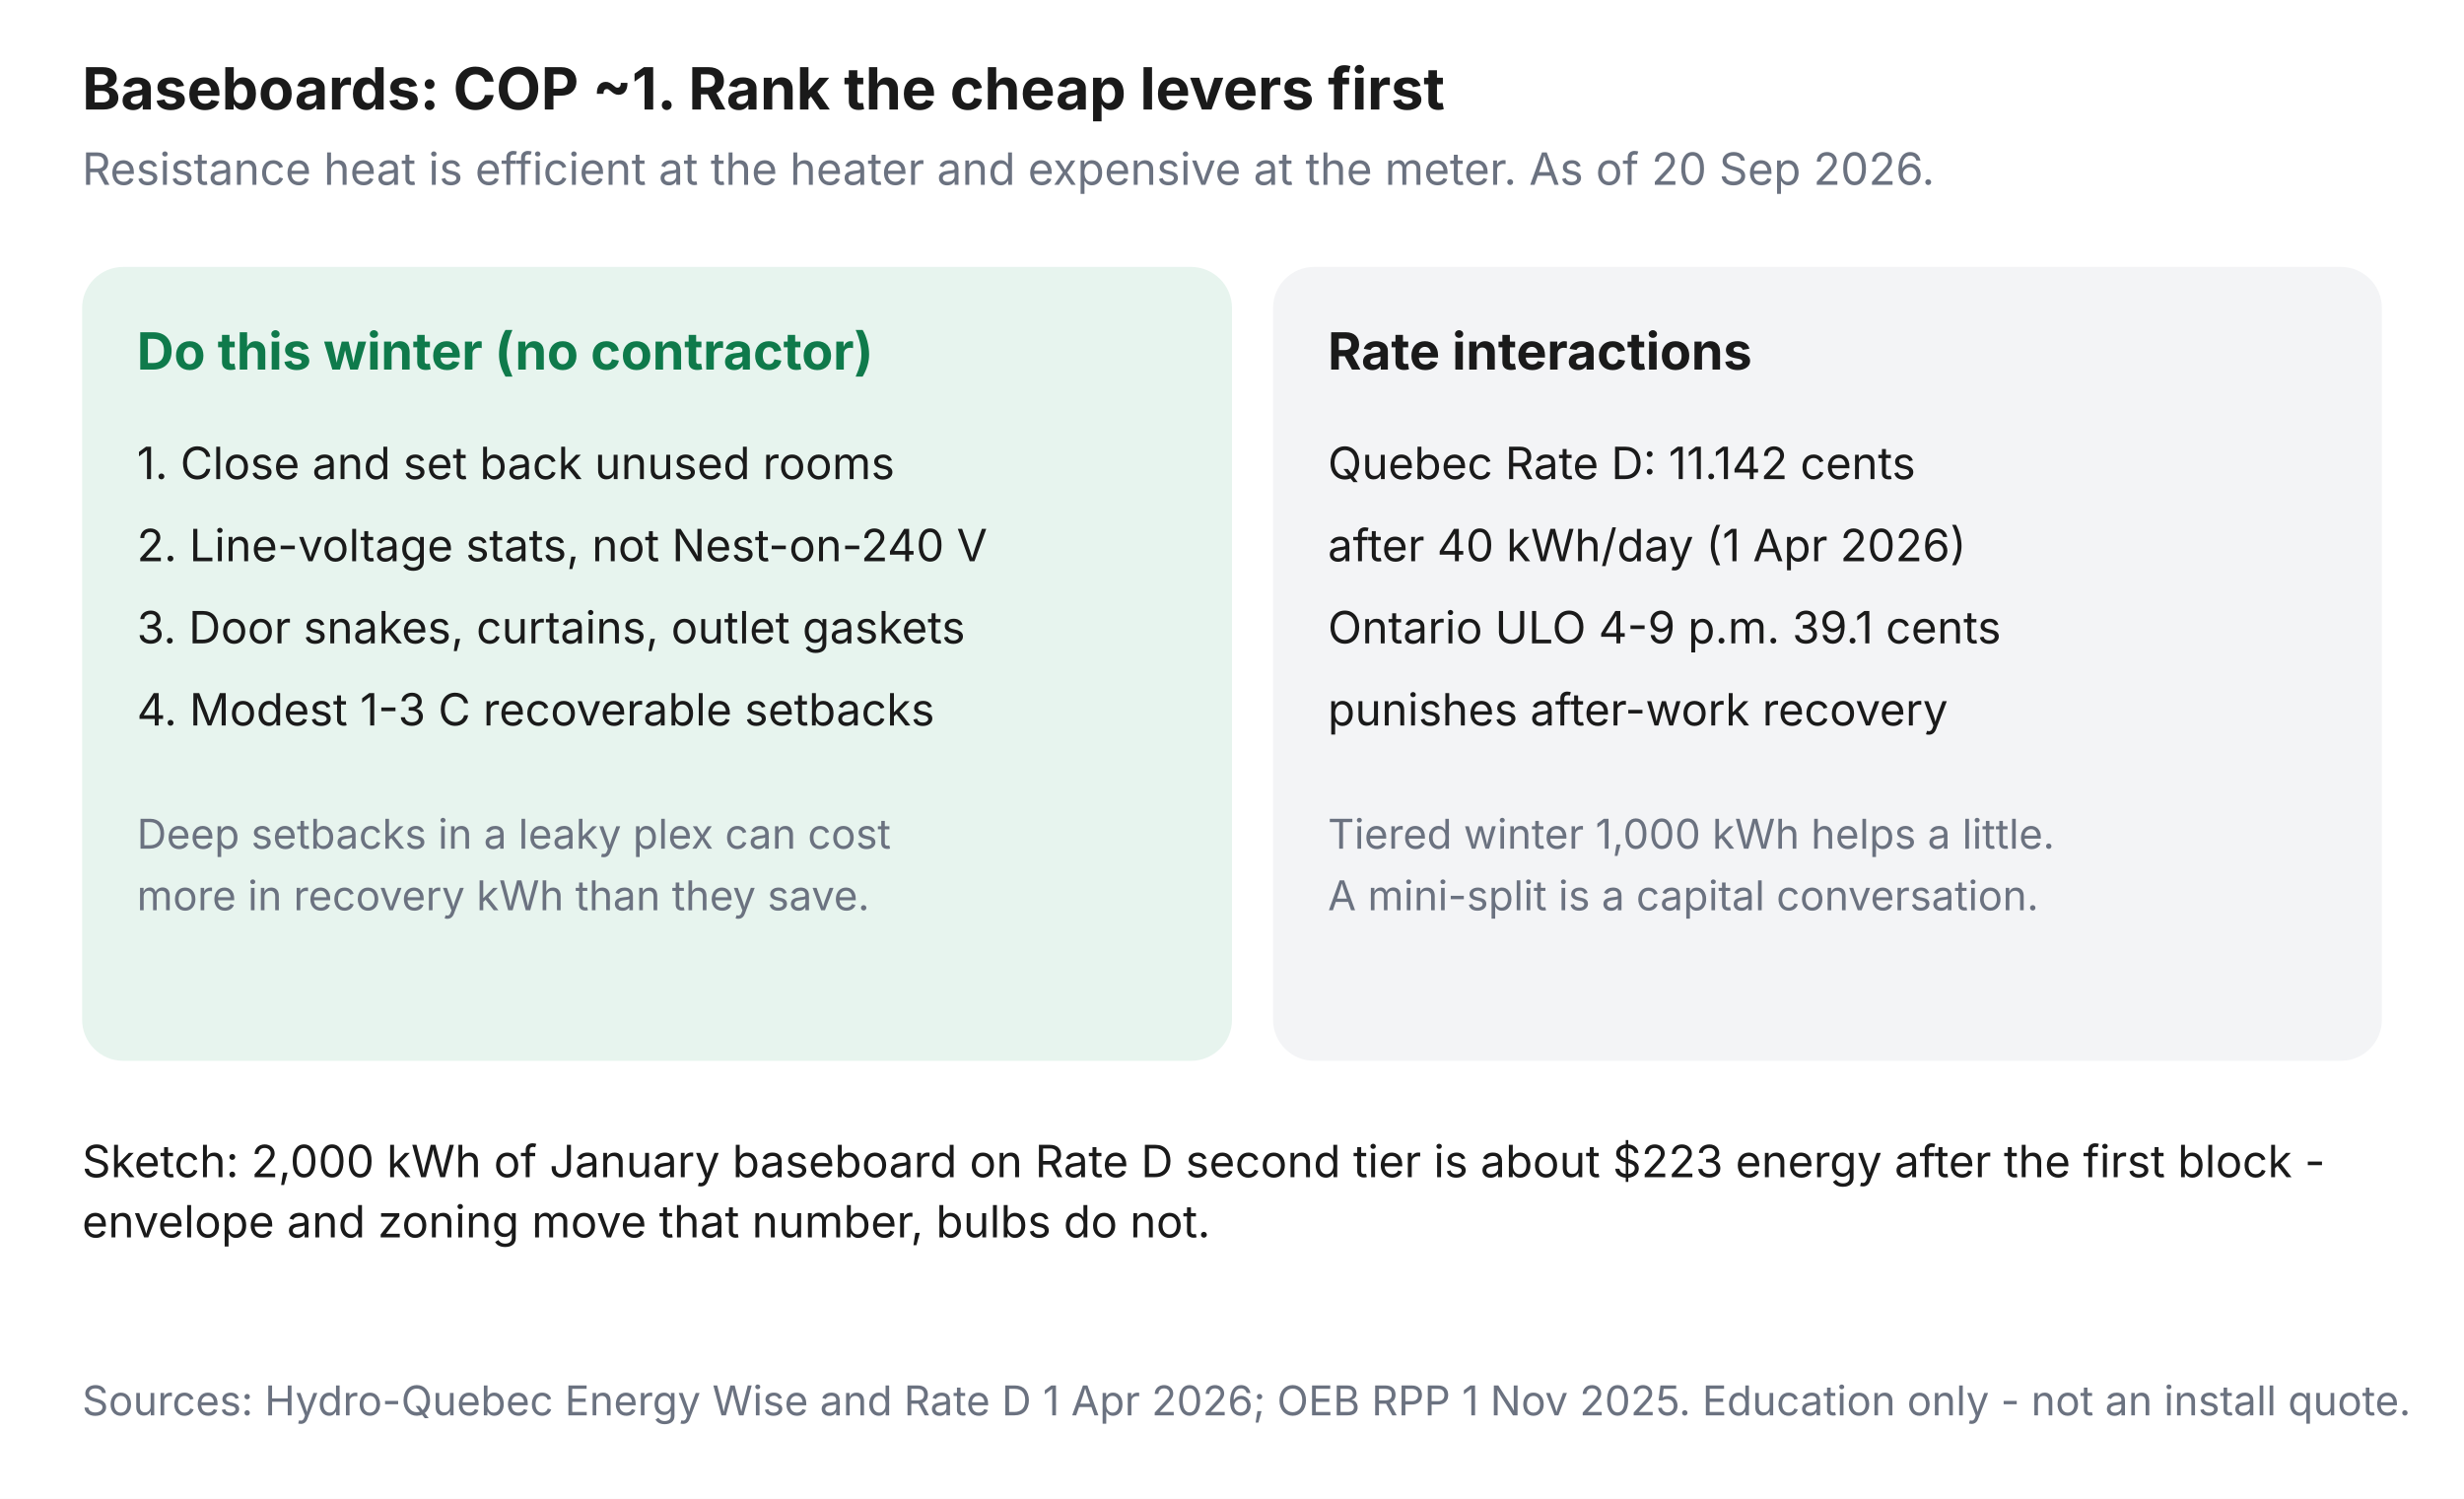
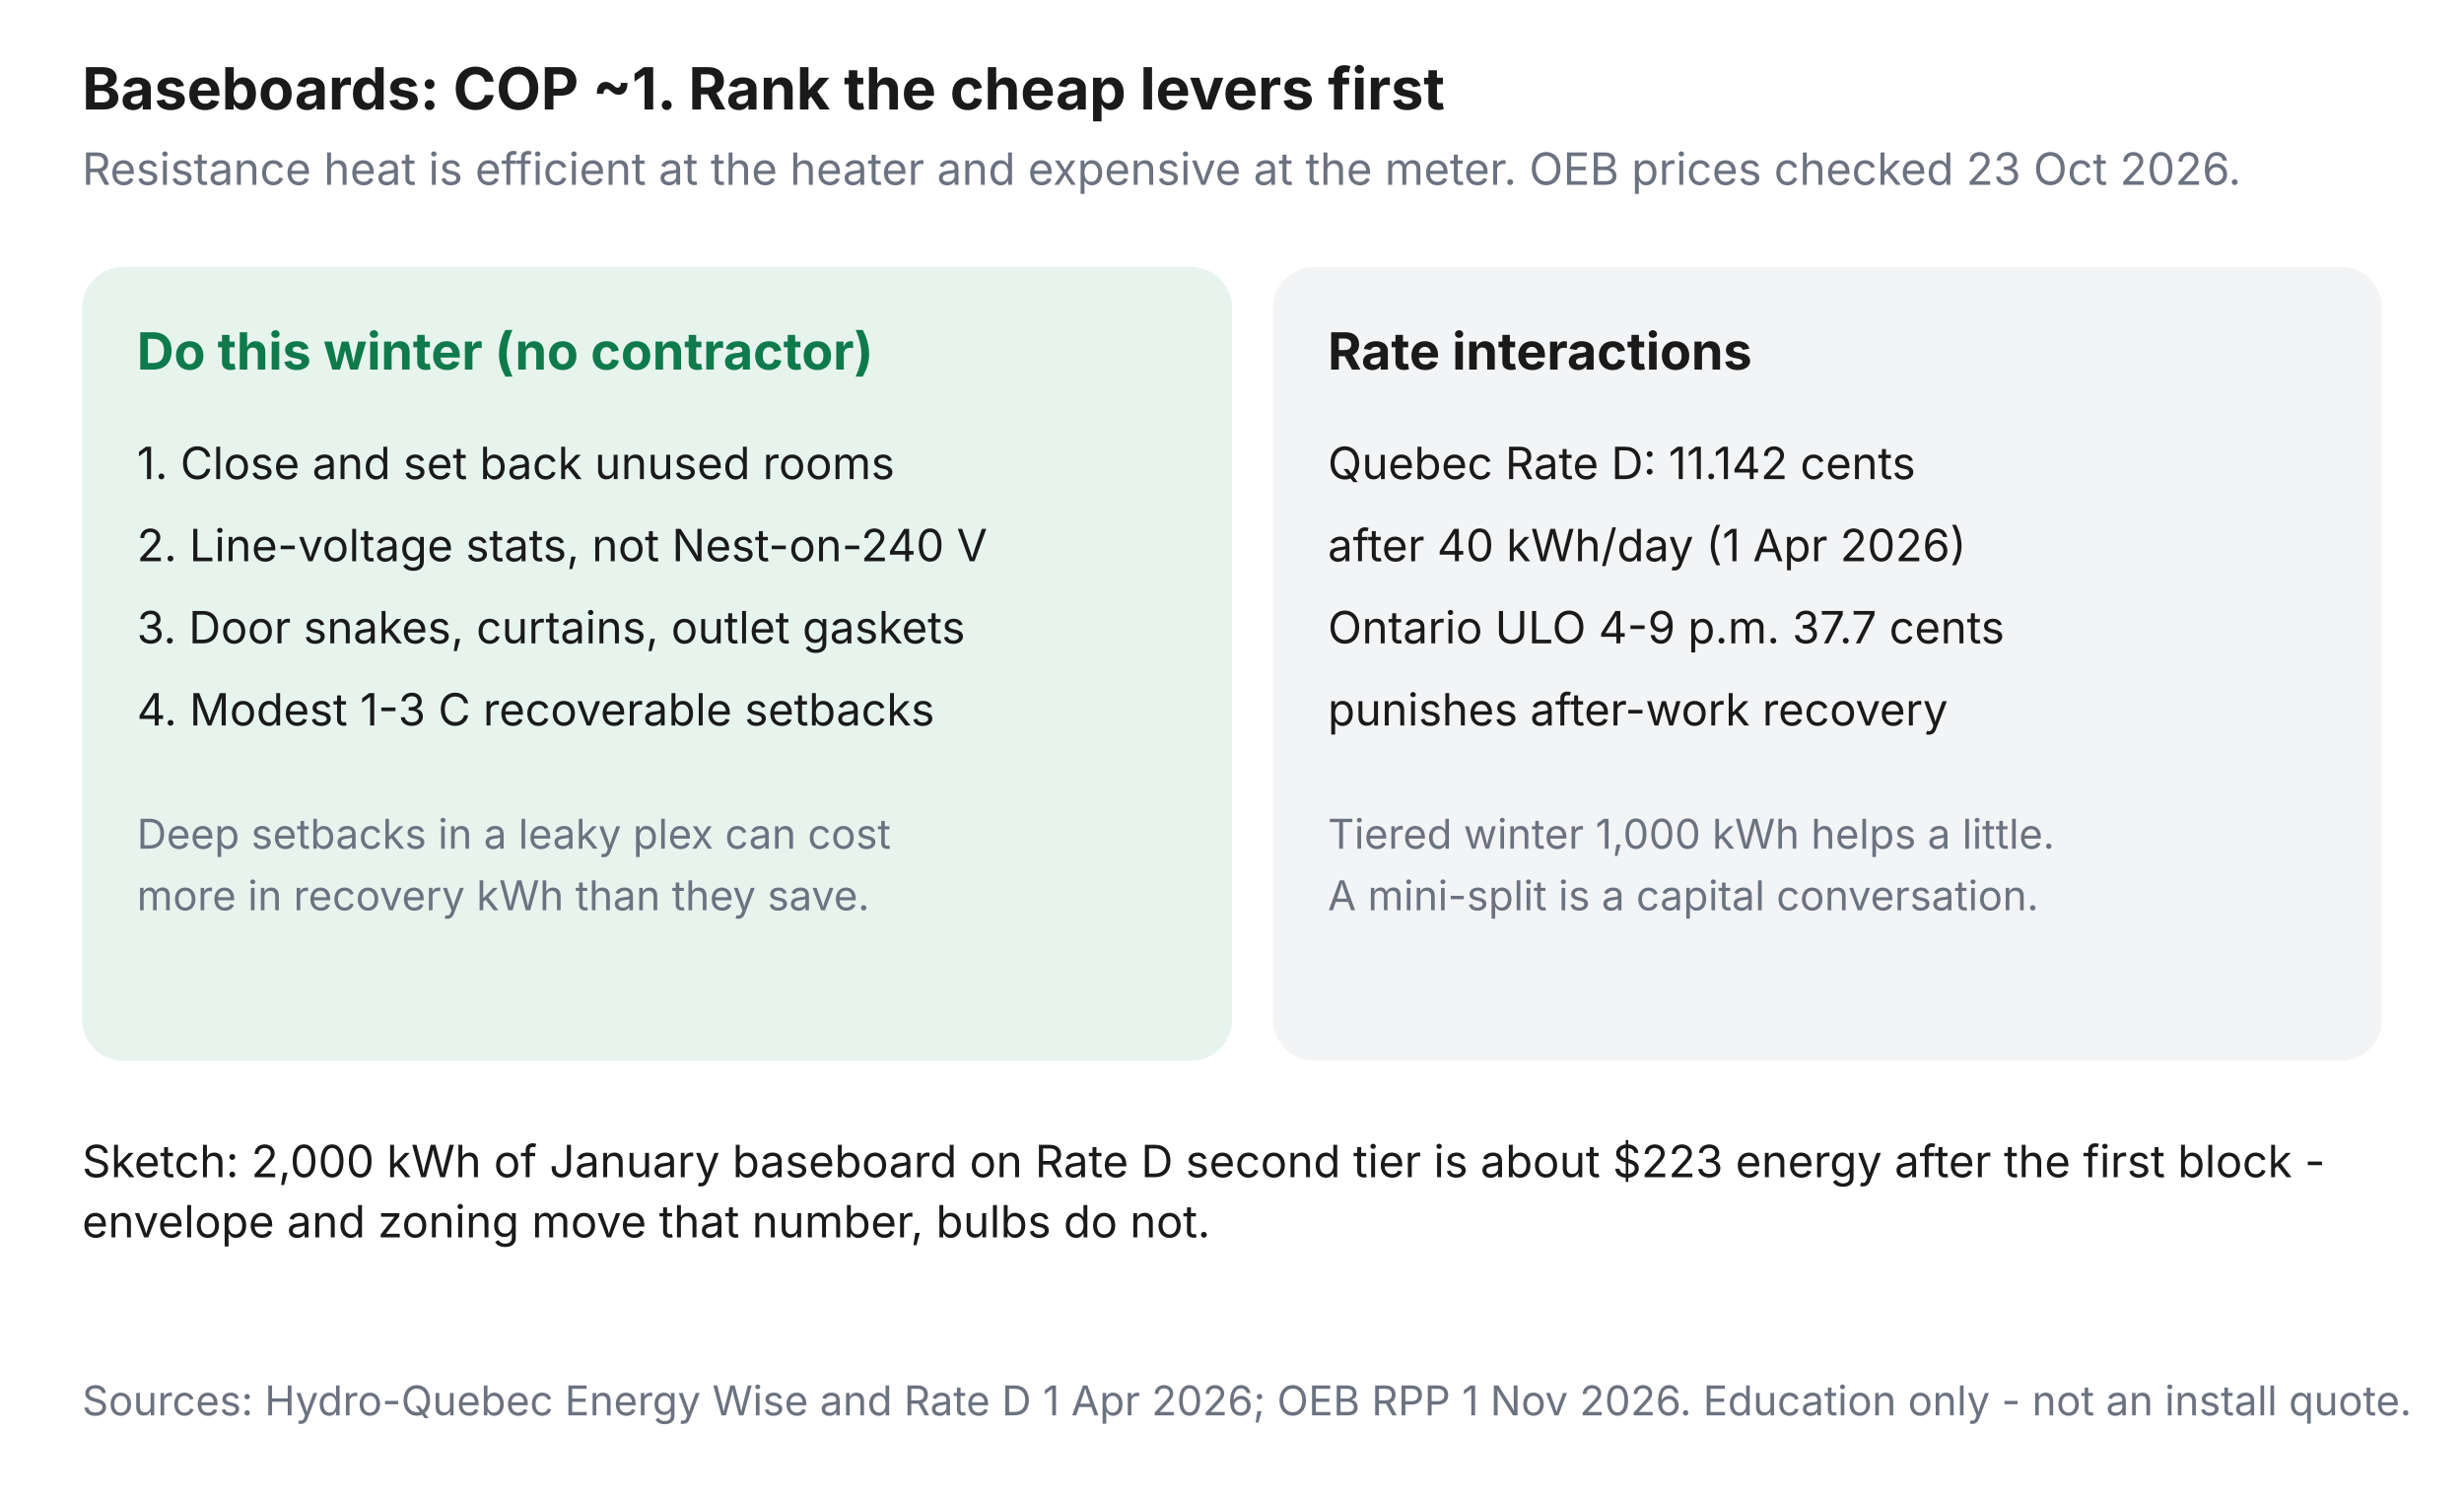
<svg xmlns="http://www.w3.org/2000/svg" viewBox="0 0 720 438" role="img" aria-labelledby="title desc">
  <rect width="720" height="438" fill="#FFFFFF" />
  <text x="24" y="32" font-family="Inter, system-ui, sans-serif" font-size="17" font-weight="700" fill="#1A1A1A">Baseboards: COP ~1. Rank the cheap levers first</text>
-   <text x="24" y="54" font-family="Inter, system-ui, sans-serif" font-size="13" fill="#6B7280">Resistance heat is efficient at the heater and expensive at the meter. As of 20 Sep 2026.</text>
+   <text x="24" y="54" font-family="Inter, system-ui, sans-serif" font-size="13" fill="#6B7280">Resistance heat is efficient at the heater and expensive at the meter. OEB prices checked 23 Oct 2026.</text>
  <rect x="24" y="78" width="336" height="232" rx="12" fill="#E7F4EE" />
  <text x="40" y="108" font-size="15" font-weight="700" fill="#0F7A4B" font-family="Inter, system-ui, sans-serif">Do this winter (no contractor)</text>
  <text x="40" y="140" font-size="13" fill="#1A1A1A" font-family="Inter, system-ui, sans-serif">1. Close and set back unused rooms</text>
  <text x="40" y="164" font-size="13" fill="#1A1A1A" font-family="Inter, system-ui, sans-serif">2. Line-voltage stats, not Nest-on-240 V</text>
  <text x="40" y="188" font-size="13" fill="#1A1A1A" font-family="Inter, system-ui, sans-serif">3. Door snakes, curtains, outlet gaskets</text>
  <text x="40" y="212" font-size="13" fill="#1A1A1A" font-family="Inter, system-ui, sans-serif">4. Modest 1-3 C recoverable setbacks</text>
  <text x="40" y="248" font-size="12" fill="#6B7280" font-family="Inter, system-ui, sans-serif">Deep setbacks in a leaky plex can cost</text>
  <text x="40" y="266" font-size="12" fill="#6B7280" font-family="Inter, system-ui, sans-serif">more in recovery kWh than they save.</text>
  <rect x="372" y="78" width="324" height="232" rx="12" fill="#F3F4F6" />
  <text x="388" y="108" font-size="15" font-weight="700" fill="#1A1A1A" font-family="Inter, system-ui, sans-serif">Rate interactions</text>
  <text x="388" y="140" font-size="13" fill="#1A1A1A" font-family="Inter, system-ui, sans-serif">Quebec Rate D: 11.142 cents</text>
  <text x="388" y="164" font-size="13" fill="#1A1A1A" font-family="Inter, system-ui, sans-serif">after 40 kWh/day (1 Apr 2026)</text>
-   <text x="388" y="188" font-size="13" fill="#1A1A1A" font-family="Inter, system-ui, sans-serif">Ontario ULO 4-9 p.m. 39.1 cents</text>
+   <text x="388" y="188" font-size="13" fill="#1A1A1A" font-family="Inter, system-ui, sans-serif">Ontario ULO 4-9 p.m. 37.7 cents</text>
  <text x="388" y="212" font-size="13" fill="#1A1A1A" font-family="Inter, system-ui, sans-serif">punishes after-work recovery</text>
  <text x="388" y="248" font-size="12" fill="#6B7280" font-family="Inter, system-ui, sans-serif">Tiered winter 1,000 kWh helps a little.</text>
  <text x="388" y="266" font-size="12" fill="#6B7280" font-family="Inter, system-ui, sans-serif">A mini-split is a capital conversation.</text>
  <text x="24" y="344" font-size="13" fill="#1A1A1A" font-family="Inter, system-ui, sans-serif">
    <tspan x="24">Sketch: 2,000 kWh of January baseboard on Rate D second tier is about $223 energy after the first block - </tspan>
    <tspan x="24" dy="17.6">envelope and zoning move that number, bulbs do not.</tspan>
  </text>
-   <text x="24" y="396" font-family="Inter, system-ui, sans-serif" font-size="12" fill="#6B7280" transform="translate(0,17.6)">Sources: Hydro-Quebec Energy Wise and Rate D 1 Apr 2026; OEB RPP 1 Nov 2025. Education only - not an install quote.</text>
+   <text x="24" y="396" font-family="Inter, system-ui, sans-serif" font-size="12" fill="#6B7280" transform="translate(0,17.6)">Sources: Hydro-Quebec Energy Wise and Rate D 1 Apr 2026; OEB RPP 1 Nov 2026. Education only - not an install quote.</text>
</svg>
